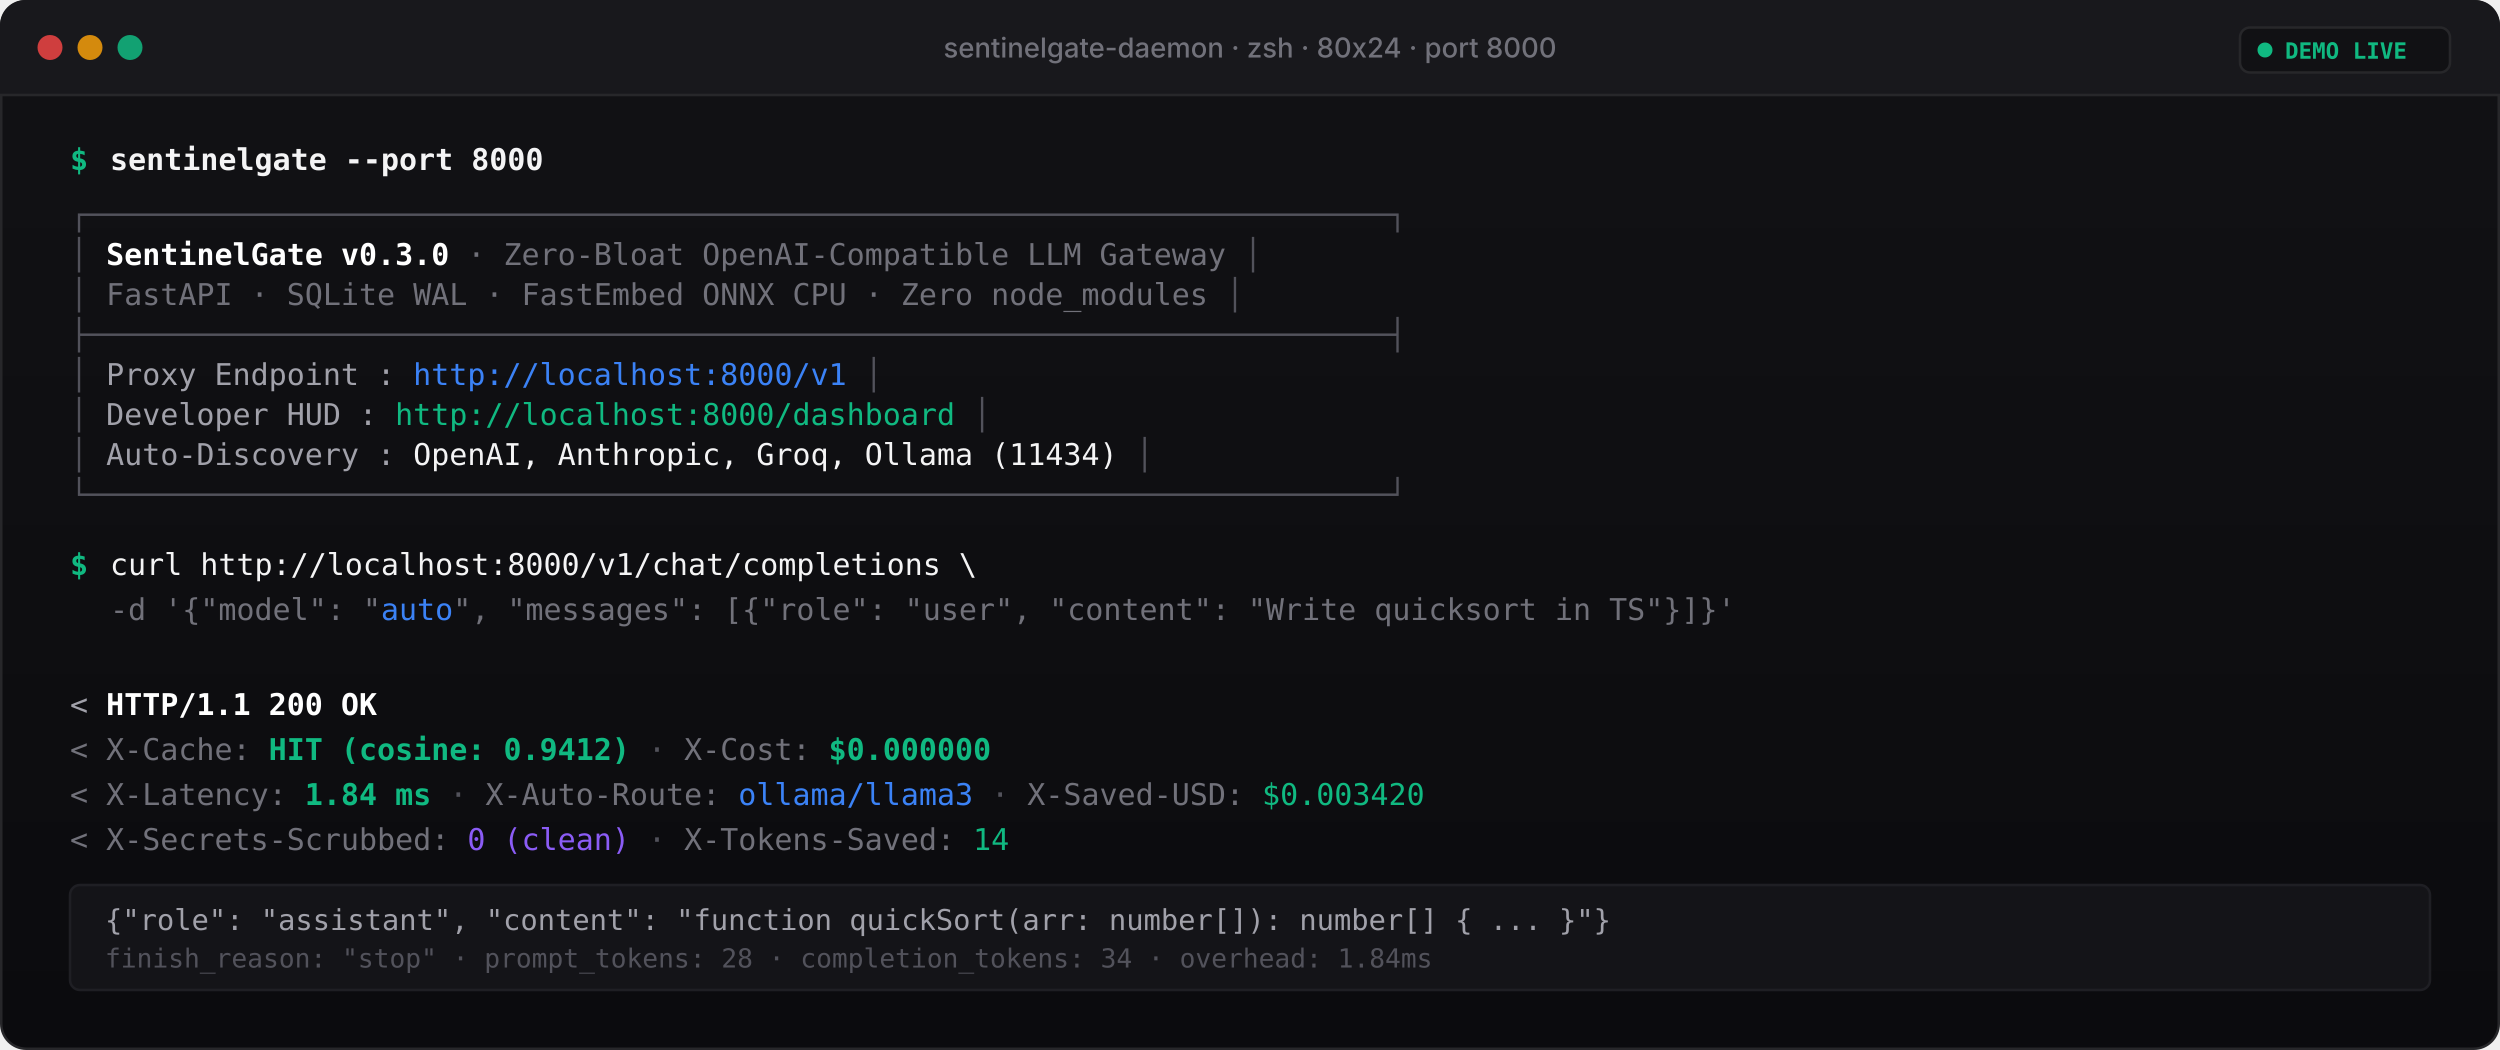
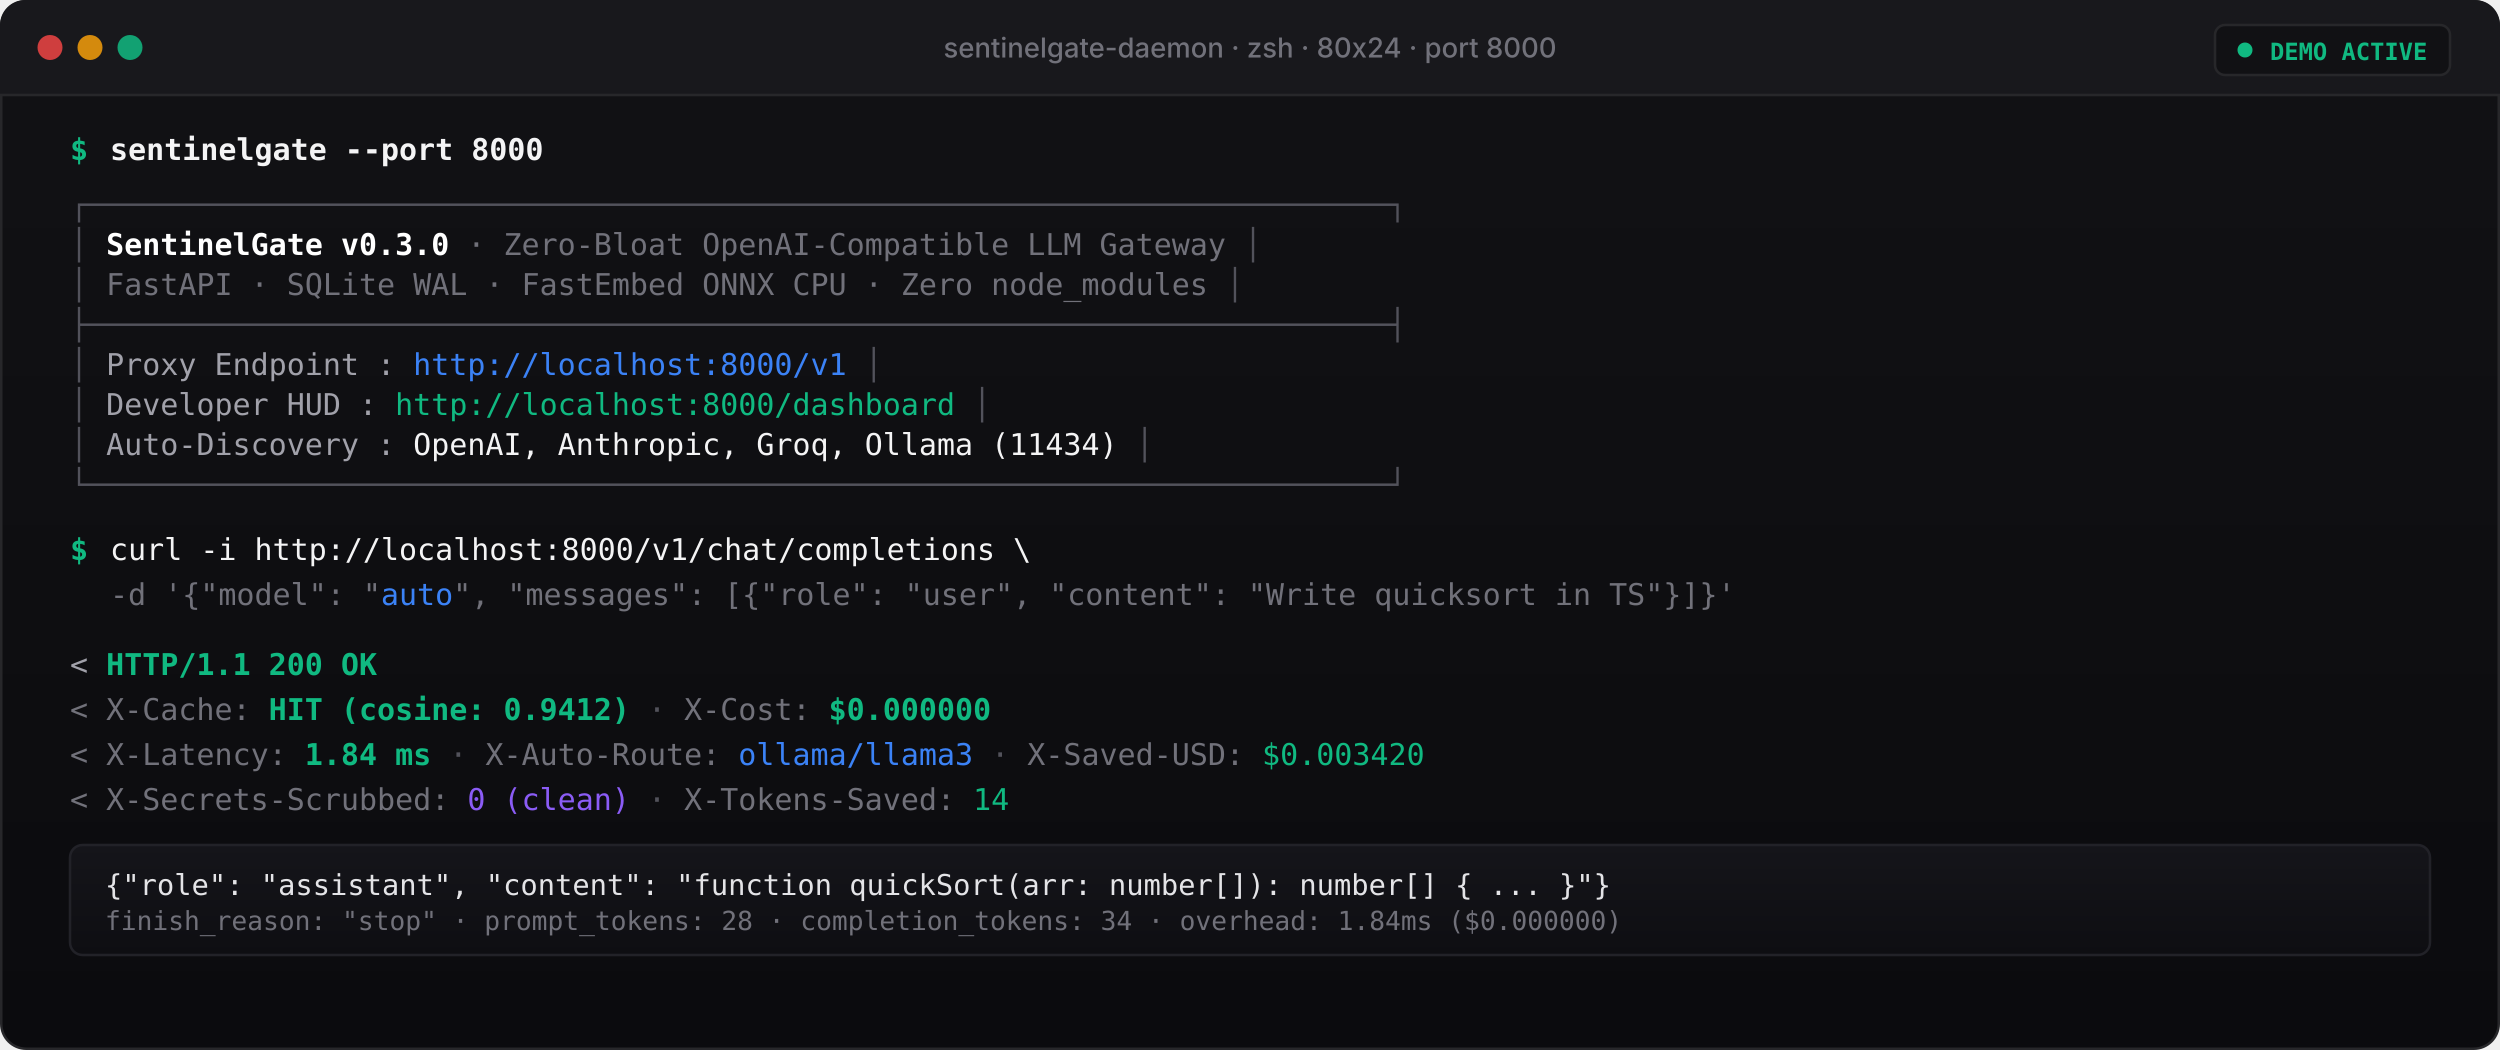
<svg xmlns="http://www.w3.org/2000/svg" viewBox="0 0 1000 420" width="1000" height="420">
  <defs>
    <linearGradient id="termBg" x1="0%" y1="0%" x2="0%" y2="100%">
      <stop offset="0%" stop-color="#121215" />
      <stop offset="100%" stop-color="#0B0B0E" />
    </linearGradient>
-     <style>
-       @keyframes blink {
-         0%, 100% { opacity: 1; }
-         50% { opacity: 0; }
-       }
-       @keyframes fadeStep1 {
-         0%, 15% { opacity: 0; transform: translateY(4px); }
-         20%, 92% { opacity: 1; transform: translateY(0); }
-         98%, 100% { opacity: 0; }
-       }
-       @keyframes fadeStep2 {
-         0%, 35% { opacity: 0; transform: translateY(4px); }
-         40%, 92% { opacity: 1; transform: translateY(0); }
-         98%, 100% { opacity: 0; }
-       }
-       @keyframes fadeStep3 {
-         0%, 55% { opacity: 0; transform: translateY(4px); }
-         60%, 92% { opacity: 1; transform: translateY(0); }
-         98%, 100% { opacity: 0; }
-       }
-       @keyframes promptType {
-         0%, 5% { width: 0; }
-         15%, 92% { width: 230px; }
-         98%, 100% { width: 0; }
-       }
-       .cursor {
-         animation: blink 0.8s infinite;
-       }
-       .step1 {
-         animation: fadeStep1 10s infinite;
-       }
-       .step2 {
-         animation: fadeStep2 10s infinite;
-       }
-       .step3 {
-         animation: fadeStep3 10s infinite;
-       }
-     </style>
+     <linearGradient id="codeBoxBg" x1="0%" y1="0%" x2="0%" y2="100%">
+       <stop offset="0%" stop-color="#15151A" />
+       <stop offset="100%" stop-color="#0E0E12" />
+     </linearGradient>
  </defs>
  <rect x="0.5" y="0.5" width="999" height="419" rx="10" fill="url(#termBg)" stroke="#27272A" stroke-width="1" />
  <rect width="1000" height="38" rx="10" fill="#18181C" />
  <rect y="28" width="1000" height="10" fill="#18181C" />
  <line x1="0" y1="38" x2="1000" y2="38" stroke="#27272A" stroke-width="1" />
  <circle cx="20" cy="19" r="5" fill="#EF4444" opacity="0.85" />
  <circle cx="36" cy="19" r="5" fill="#F59E0B" opacity="0.85" />
  <circle cx="52" cy="19" r="5" fill="#10B981" opacity="0.85" />
  <text x="500" y="23" text-anchor="middle" font-family="'JetBrains Mono', -apple-system, monospace" font-size="11" font-weight="500" fill="#71717A">
    sentinelgate-daemon · zsh · 80x24 · port 8000
  </text>
-   <g transform="translate(896, 11)">
-     <rect width="84" height="18" rx="4" fill="#111114" stroke="#27272A" stroke-width="1" />
-     <circle cx="10" cy="9" r="3" fill="#10B981" />
-     <text x="18" y="12.5" font-family="'JetBrains Mono', monospace" font-size="9" font-weight="600" fill="#10B981">DEMO LIVE</text>
+   <g transform="translate(886, 10)">
+     <rect width="94" height="20" rx="4" fill="#111114" stroke="#27272A" stroke-width="1" />
+     <circle cx="12" cy="10" r="3" fill="#10B981" />
+     <text x="22" y="14" font-family="'JetBrains Mono', monospace" font-size="9.5" font-weight="600" fill="#10B981">DEMO ACTIVE</text>
  </g>
-   <g transform="translate(28, 68)" font-family="'JetBrains Mono', monospace" font-size="12" line-height="20">
-     <g>
+   <g transform="translate(28, 64)" font-family="'JetBrains Mono', monospace" font-size="12">
+     <g transform="translate(0, 0)">
      <text x="0" y="0" fill="#10B981" font-weight="600">$</text>
      <text x="16" y="0" fill="#F4F4F5" font-weight="600">sentinelgate --port 8000</text>
    </g>
-     <g class="step1" transform="translate(0, 22)">
-       <text x="0" y="0" fill="#52525B">┌────────────────────────────────────────────────────────────────────────┐</text>
-       <text x="0" y="16" fill="#52525B">│  <tspan fill="#FFFFFF" font-weight="600">SentinelGate v0.3.0</tspan>
+     <g transform="translate(0, 14)">
+       <text x="0" y="8" fill="#52525B">┌────────────────────────────────────────────────────────────────────────┐</text>
+       <text x="0" y="24" fill="#52525B">│  <tspan fill="#FFFFFF" font-weight="600">SentinelGate v0.3.0</tspan>
        <tspan fill="#71717A">· Zero-Bloat OpenAI-Compatible LLM Gateway</tspan>          │</text>
-       <text x="0" y="32" fill="#52525B">│  <tspan fill="#71717A">FastAPI · SQLite WAL · FastEmbed ONNX CPU · Zero node_modules</tspan>       │</text>
-       <text x="0" y="48" fill="#52525B">├────────────────────────────────────────────────────────────────────────┤</text>
-       <text x="0" y="64" fill="#52525B">│  <tspan fill="#A1A1AA">Proxy Endpoint :</tspan>
+       <text x="0" y="40" fill="#52525B">│  <tspan fill="#71717A">FastAPI · SQLite WAL · FastEmbed ONNX CPU · Zero node_modules</tspan>       │</text>
+       <text x="0" y="56" fill="#52525B">├────────────────────────────────────────────────────────────────────────┤</text>
+       <text x="0" y="72" fill="#52525B">│  <tspan fill="#A1A1AA">Proxy Endpoint :</tspan>
        <tspan fill="#3B82F6">http://localhost:8000/v1</tspan>                              │</text>
-       <text x="0" y="80" fill="#52525B">│  <tspan fill="#A1A1AA">Developer HUD  :</tspan>
+       <text x="0" y="88" fill="#52525B">│  <tspan fill="#A1A1AA">Developer HUD  :</tspan>
        <tspan fill="#10B981">http://localhost:8000/dashboard</tspan>                       │</text>
-       <text x="0" y="96" fill="#52525B">│  <tspan fill="#A1A1AA">Auto-Discovery :</tspan>
+       <text x="0" y="104" fill="#52525B">│  <tspan fill="#A1A1AA">Auto-Discovery :</tspan>
        <tspan fill="#F4F4F5">OpenAI, Anthropic, Groq, Ollama (11434)</tspan>             │</text>
-       <text x="0" y="112" fill="#52525B">└────────────────────────────────────────────────────────────────────────┘</text>
+       <text x="0" y="120" fill="#52525B">└────────────────────────────────────────────────────────────────────────┘</text>
    </g>
-     <g class="step2" transform="translate(0, 162)">
+     <g transform="translate(0, 160)">
      <text x="0" y="0" fill="#10B981" font-weight="600">$</text>
-       <text x="16" y="0" fill="#F4F4F5">curl http://localhost:8000/v1/chat/completions \</text>
+       <text x="16" y="0" fill="#F4F4F5">curl -i http://localhost:8000/v1/chat/completions \</text>
      <text x="16" y="18" fill="#71717A">    -d '{"model": "<tspan fill="#3B82F6">auto</tspan>", "messages": [{"role": "user", "content": "Write quicksort in TS"}]}'</text>
    </g>
-     <g class="step3" transform="translate(0, 218)">
-       <text x="0" y="0" fill="#A1A1AA">&lt; <tspan fill="#FFFFFF" font-weight="600">HTTP/1.1 200 OK</tspan>
+     <g transform="translate(0, 206)">
+       <text x="0" y="0" fill="#A1A1AA">&lt; <tspan fill="#10B981" font-weight="600">HTTP/1.1 200 OK</tspan>
      </text>
      <text x="0" y="18" fill="#71717A">&lt; X-Cache: <tspan fill="#10B981" font-weight="600">HIT (cosine: 0.9412)</tspan>
        <tspan fill="#52525B">·</tspan>  X-Cost: <tspan fill="#10B981" font-weight="600">$0.000000</tspan>
      </text>
      <text x="0" y="36" fill="#71717A">&lt; X-Latency: <tspan fill="#10B981" font-weight="600">1.84 ms</tspan>
        <tspan fill="#52525B">·</tspan>  X-Auto-Route: <tspan fill="#3B82F6">ollama/llama3</tspan>
        <tspan fill="#52525B">·</tspan>  X-Saved-USD: <tspan fill="#10B981">$0.003420</tspan>
      </text>
      <text x="0" y="54" fill="#71717A">&lt; X-Secrets-Scrubbed: <tspan fill="#8B5CF6">0 (clean)</tspan>
        <tspan fill="#52525B">·</tspan>  X-Tokens-Saved: <tspan fill="#10B981">14</tspan>
      </text>
      <g transform="translate(0, 68)">
-         <rect width="944" height="42" rx="4" fill="#141418" stroke="#1F1F24" stroke-width="1" />
-         <text x="14" y="18" fill="#A1A1AA" font-size="11.5">{"role": "assistant", "content": "function quickSort(arr: number[]): number[] { ... }"}</text>
-         <text x="14" y="33" fill="#52525B" font-size="10.5">finish_reason: "stop" · prompt_tokens: 28 · completion_tokens: 34 · overhead: 1.84ms</text>
+         <rect width="944" height="44" rx="5" fill="url(#codeBoxBg)" stroke="#222228" stroke-width="1" />
+         <text x="14" y="20" fill="#E4E4E7" font-size="11.5">{"role": "assistant", "content": "function quickSort(arr: number[]): number[] { ... }"}</text>
+         <text x="14" y="34" fill="#71717A" font-size="10.5">finish_reason: "stop" · prompt_tokens: 28 · completion_tokens: 34 · overhead: 1.84ms ($0.000000)</text>
      </g>
    </g>
  </g>
</svg>
